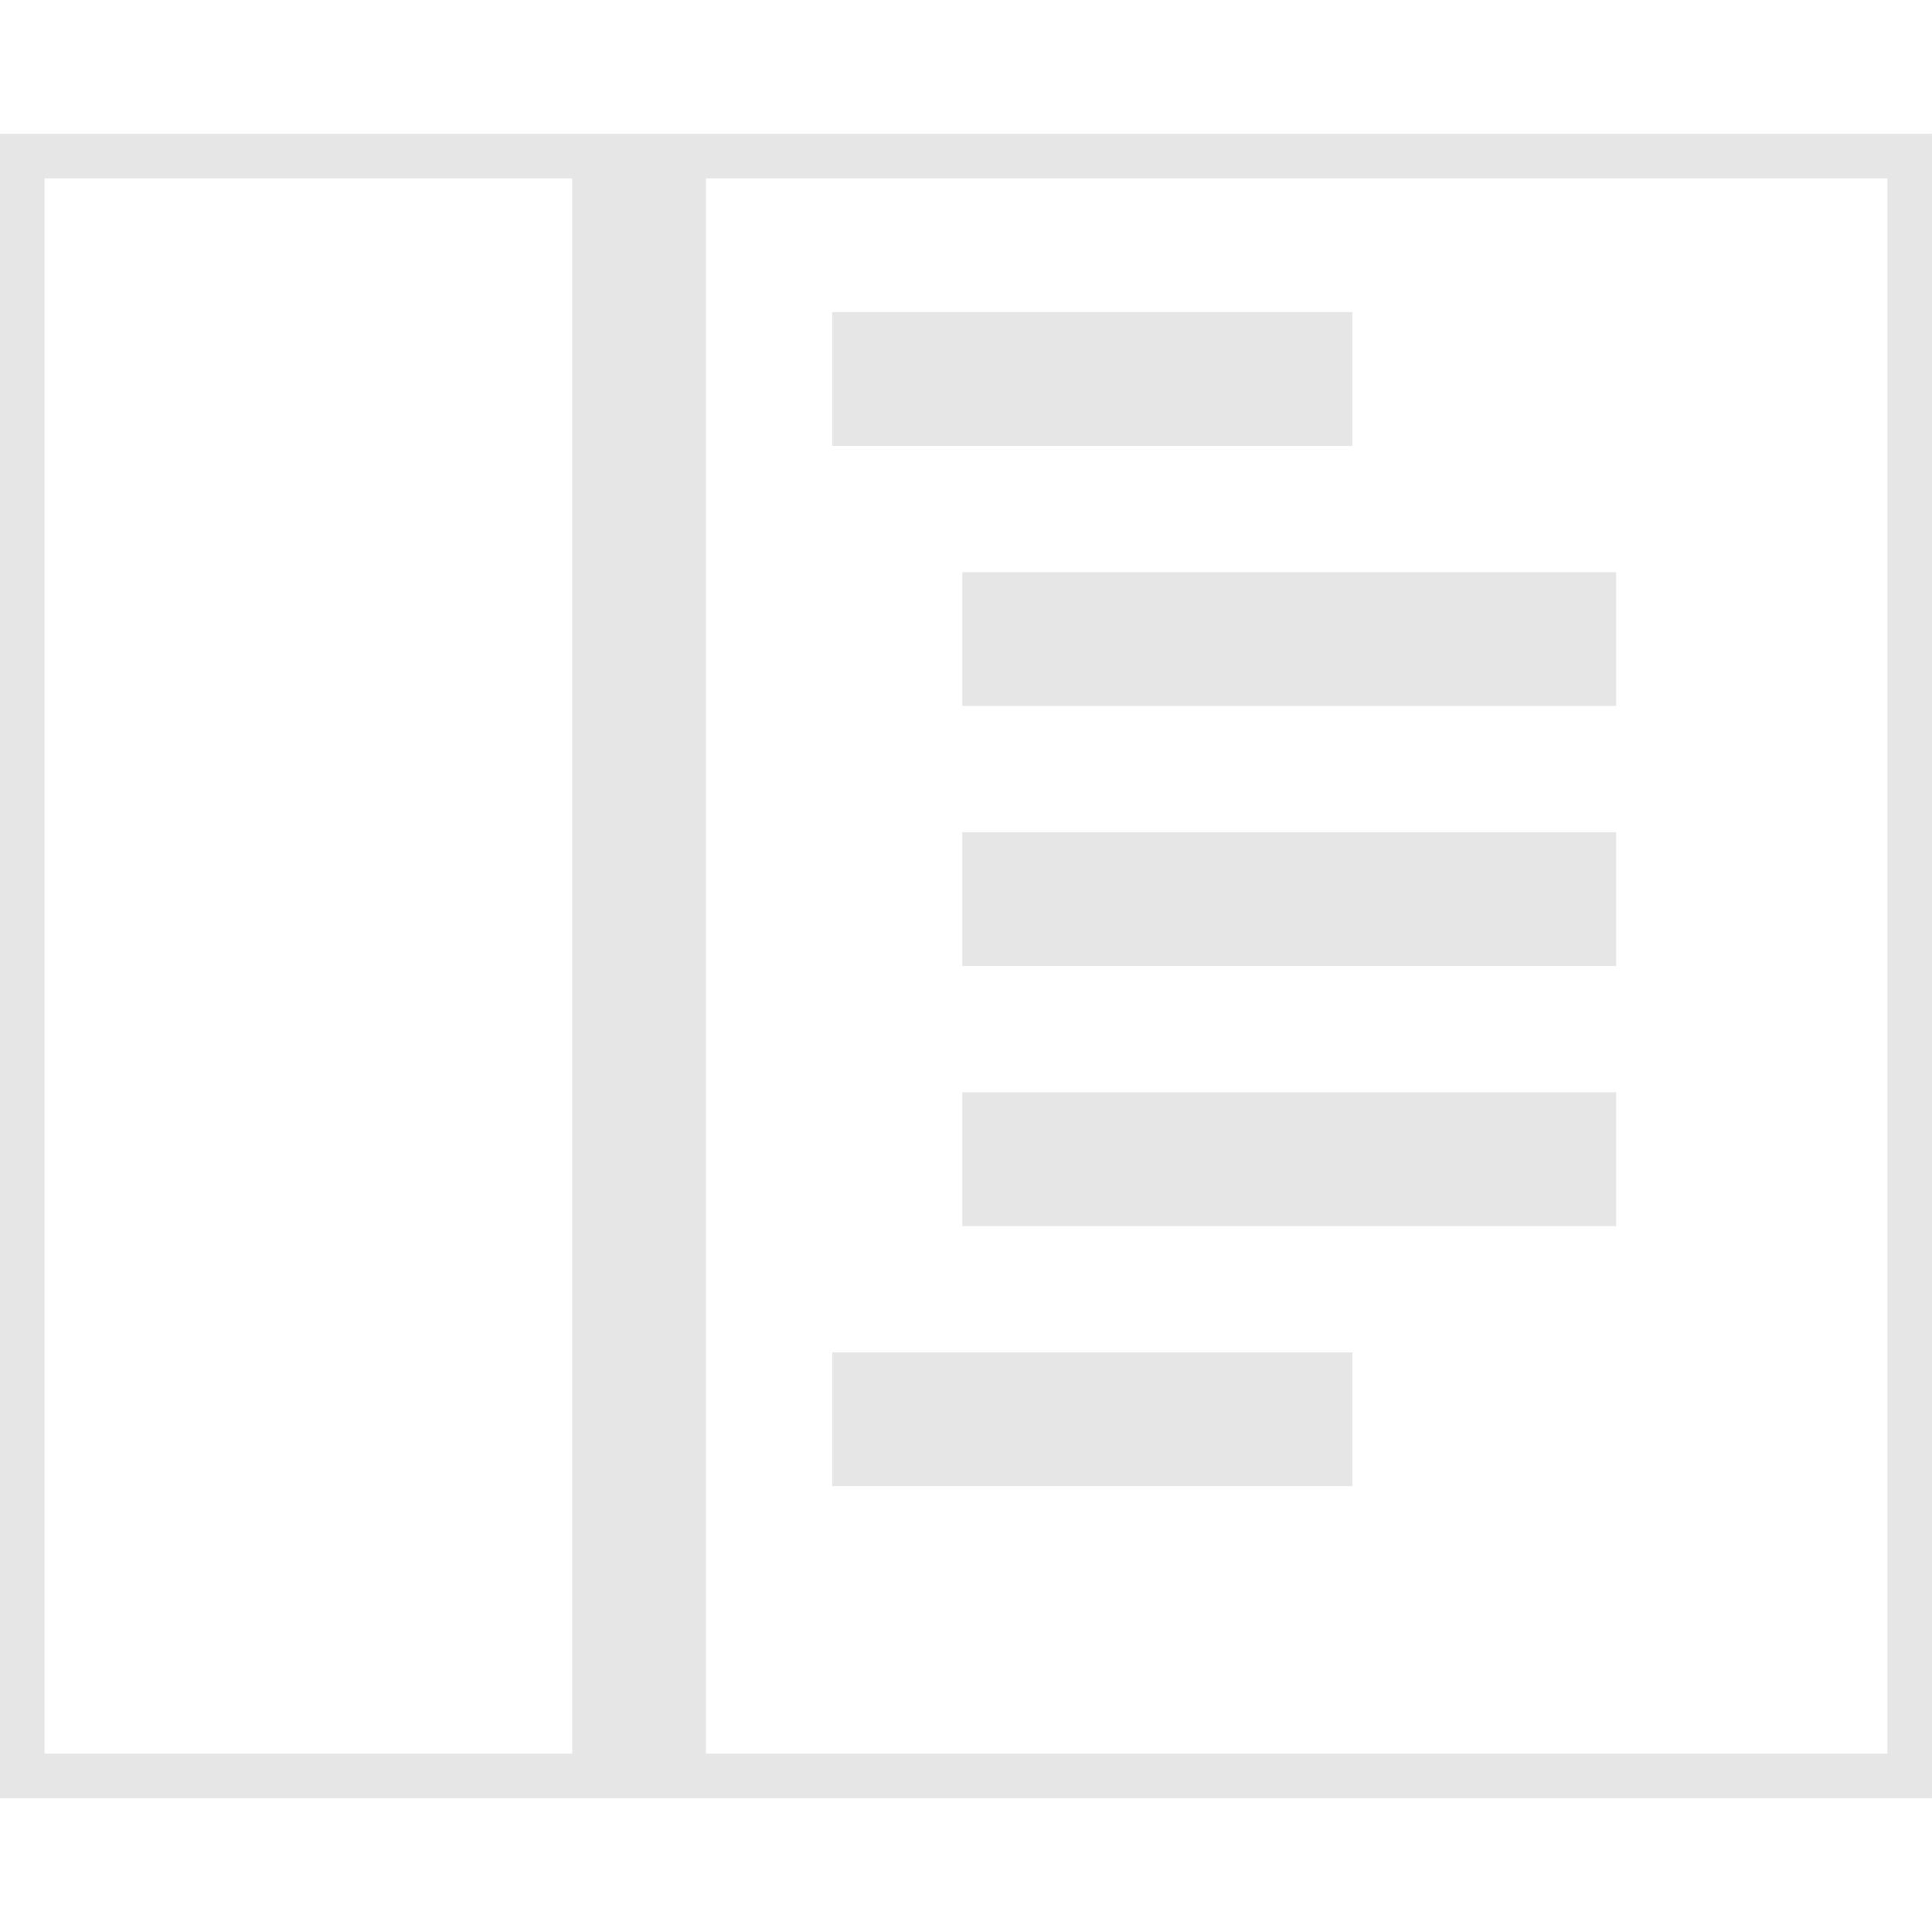
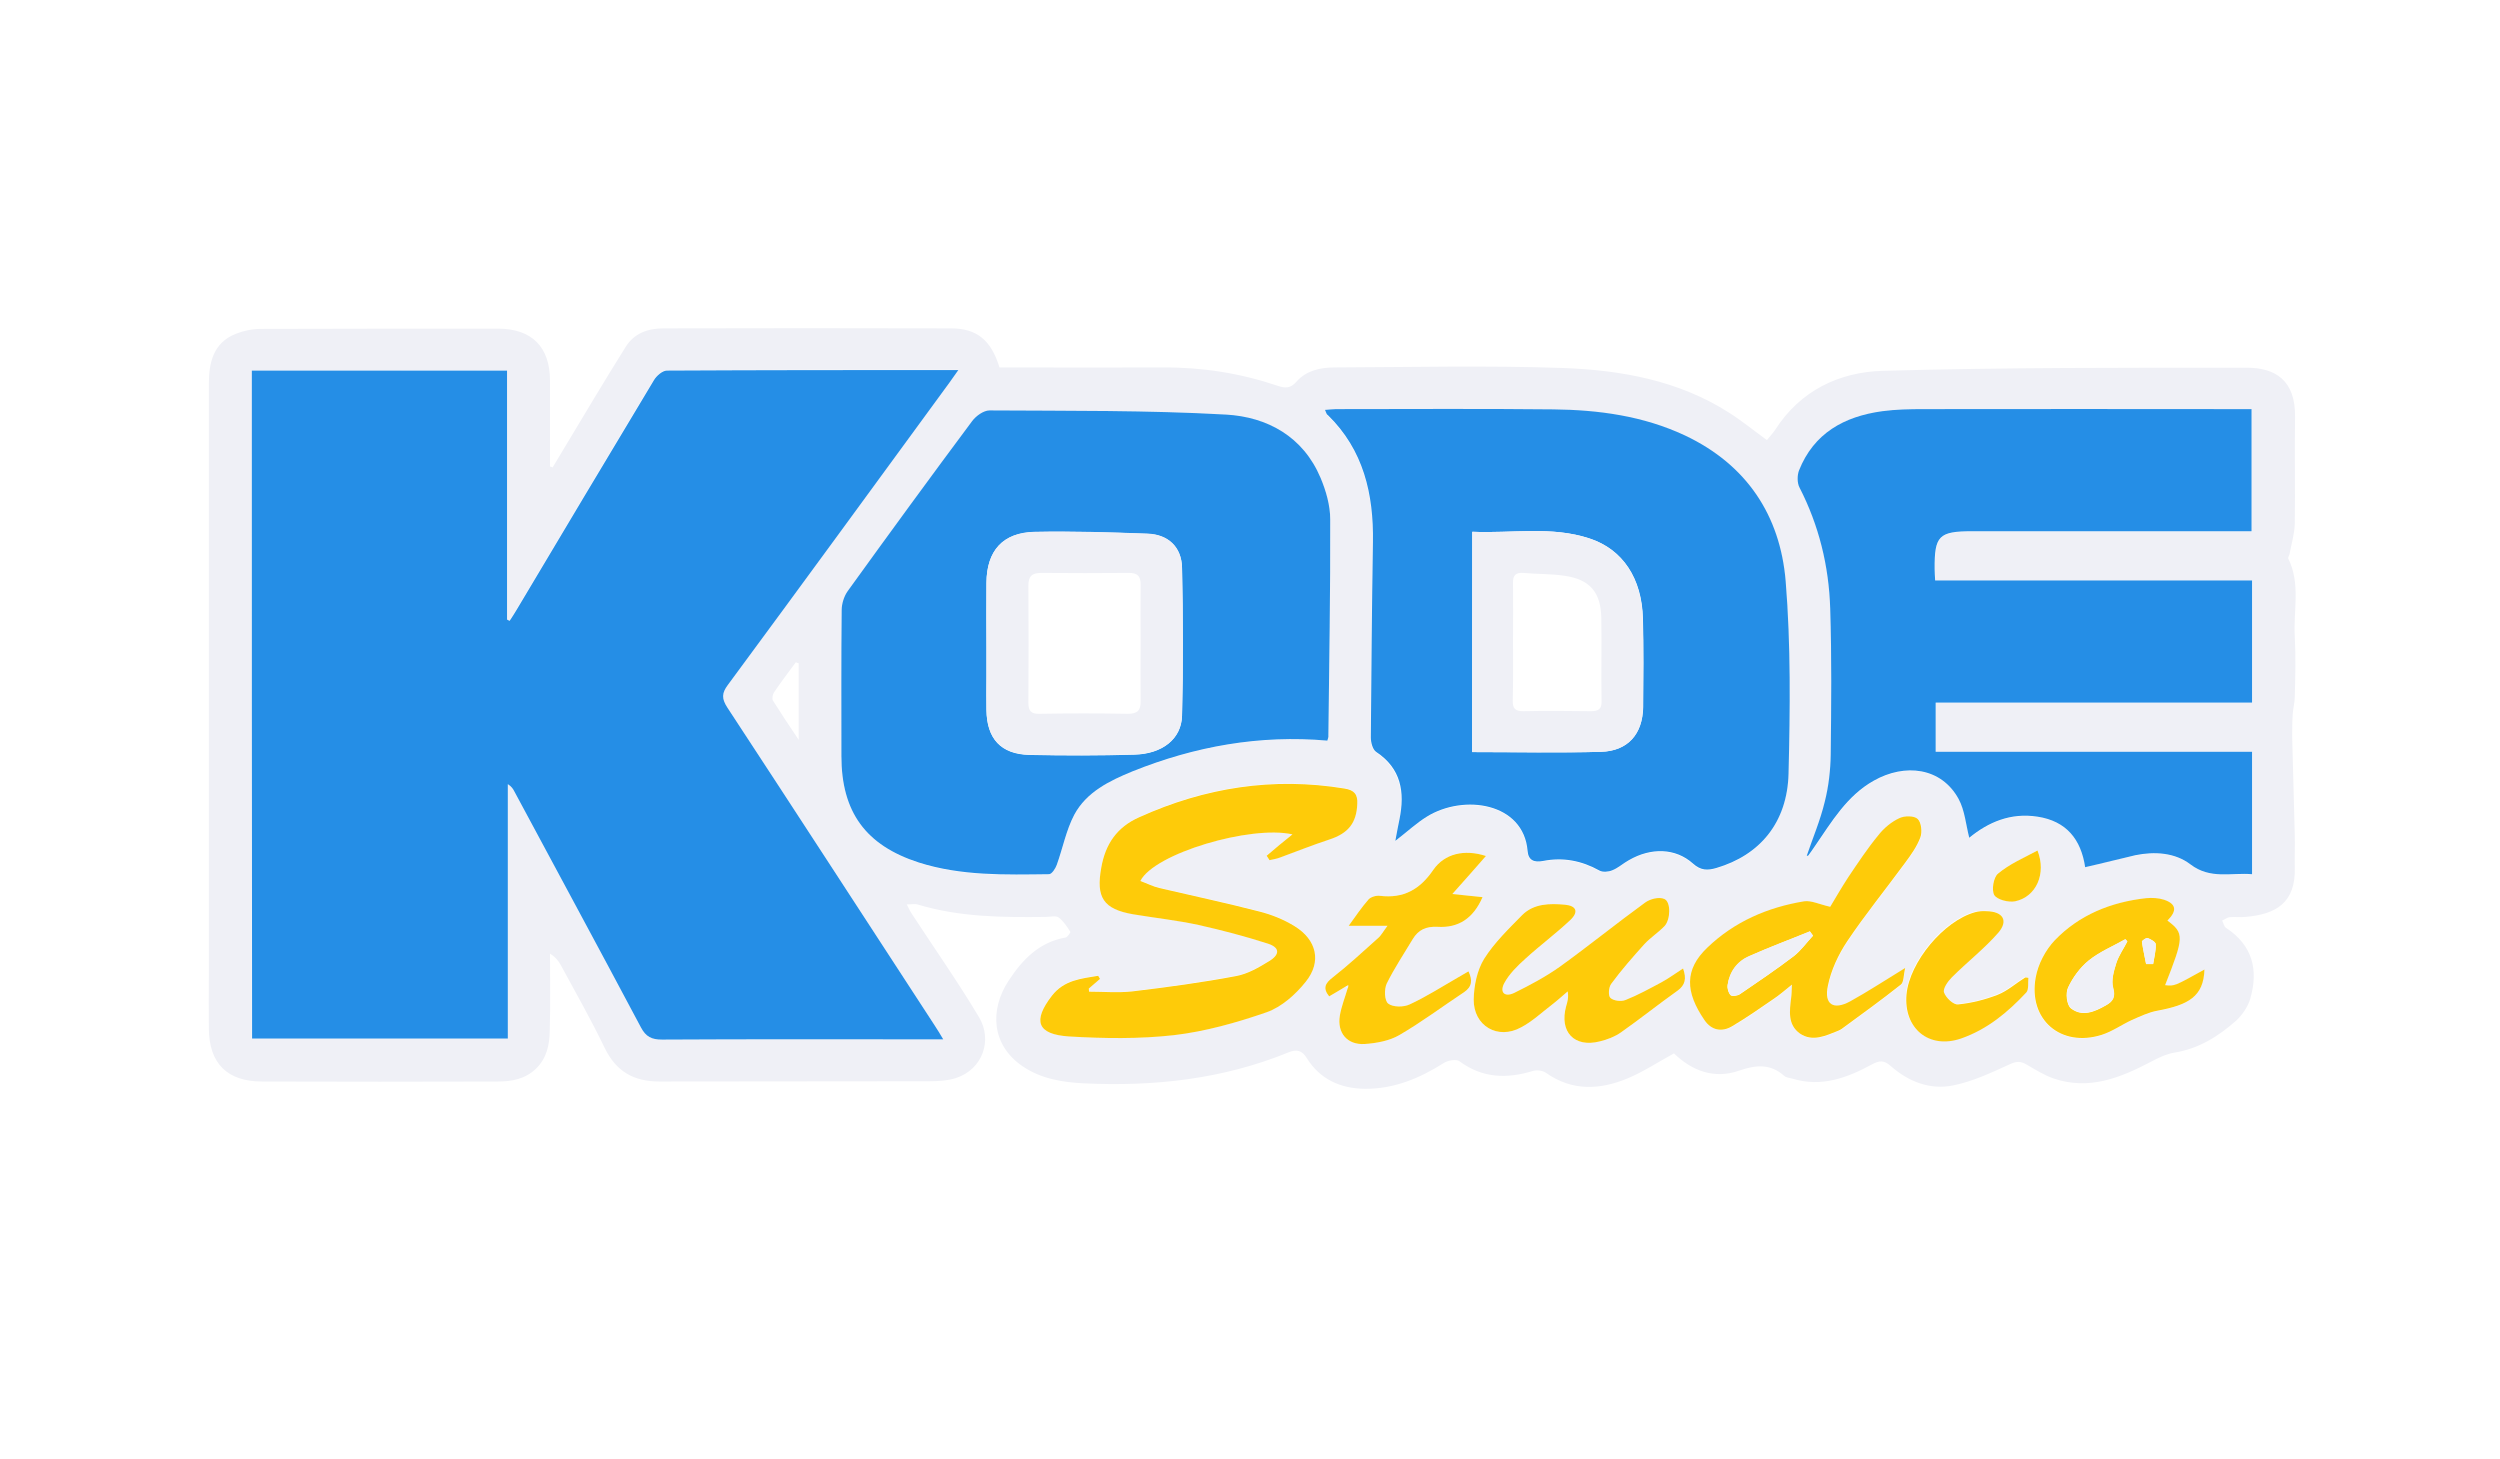
- <svg xmlns="http://www.w3.org/2000/svg" width="100%" height="100%" viewBox="0 0 260 260" version="1.1" xml:space="preserve" style="fill-rule:evenodd;clip-rule:evenodd;stroke-linejoin:round;stroke-miterlimit:1.414;">
-   <g transform="matrix(1,0,0,1,-589,-1078)">
-     <g transform="matrix(1,0,0,1,0,999)">
-       <g opacity="0.1">
-         <g transform="matrix(1.06122,0,0,1.03704,-43.4898,-1044.78)">
-           <path d="M841,1317L596,1317L596,1101L841,1101L841,1317ZM601.654,1106.79L601.654,1311.21L835.346,1311.21L835.346,1106.79L601.654,1106.79Z" />
-         </g>
-         <g transform="matrix(1,0,0,1,1,-999)">
-           <rect x="665" y="1100" width="18" height="216" />
-         </g>
-         <g transform="matrix(1,0,0,1,0,-1000)">
-           <rect x="701" y="1121" width="70" height="18" />
-         </g>
-         <g transform="matrix(1,0,0,1,0,-860)">
-           <rect x="701" y="1121" width="70" height="18" />
-         </g>
-         <g transform="matrix(1.25714,0,0,1,-162.757,-965)">
-           <rect x="701" y="1121" width="70" height="18" />
-         </g>
-         <g transform="matrix(1.25714,0,0,1,-162.757,-930)">
-           <rect x="701" y="1121" width="70" height="18" />
-         </g>
-         <g transform="matrix(1.25714,0,0,1,-162.757,-895)">
-           <rect x="701" y="1121" width="70" height="18" />
-         </g>
-       </g>
+ <svg xmlns="http://www.w3.org/2000/svg" version="1.1" id="Layer_1" x="0px" y="0px" width="960px" height="560px" viewBox="0 0 960 560" style="enable-background:new 0 0 960 560;" xml:space="preserve">
+   <style type="text/css">
+ 	.st0{fill:#EFF0F6;}
+ 	.st1{fill:#258EE6;}
+ 	.st2{fill:#FECB09;}
+ </style>
+   <g>
+     <g>
+       <path class="st0" d="M212.2,179.5c5.3-8.8,10.5-17.5,15.8-26.3c4-6.7,8.1-13.3,12.2-19.9c3.3-5.4,8.7-7.2,14.5-7.2    c36.8-0.1,73.7-0.1,110.5,0c9.9,0,15.4,4.5,18.6,15c1.6,0,3.4,0,5.2,0c19.2,0,38.3,0.1,57.5,0c15.1-0.1,29.7,2.2,44,7    c2.9,1,5,1.2,7.4-1.6c3.7-4.2,9.1-5.4,14.5-5.4c29.2-0.1,58.3-0.8,87.5,0.2c22.4,0.8,44.6,4.7,64.1,17.2    c4.9,3.1,9.4,6.8,14.5,10.5c1-1.3,2.2-2.5,3.2-4c9.6-15,24.5-22.1,41.2-22.6c46.6-1.3,93.2-1.2,139.8-1.2c11,0,18.8,4.8,18.6,18.9    c-0.2,13.7,0.1,27.3-0.1,41c-0.1,3.9-1.3,7.7-2,11.6c-0.1,0.6-0.7,1.4-0.5,1.8c4.8,9.7,1.9,20,2.5,30c0.4,7.6,0.2,15.3,0,23    c0,2.3-0.7,4.6-0.8,6.9c-0.2,2.9-0.2,5.8-0.2,8.7c0.3,12.6,0.7,25.2,1,37.9c0.1,4-0.1,8,0,12c0.4,13.8-7.3,18.1-19,19.1    c-2,0.2-4-0.1-6,0.1c-1,0.1-1.9,0.9-2.9,1.3c0.5,0.9,0.7,2.3,1.5,2.8c10.2,6.7,12.5,16.1,9.3,27.2c-0.9,3.1-3.1,6.3-5.5,8.5    c-6.8,6-14.3,10.7-23.6,12.2c-3.1,0.5-6.2,2-9,3.5c-11.8,6.2-23.9,11.1-37.5,6.4c-3.5-1.2-6.8-3.3-10.1-5.2    c-2.3-1.4-4-1.5-6.7-0.2c-7,3.2-14.2,6.6-21.7,8.1c-8.8,1.8-17.1-1.4-23.9-7.4c-2.6-2.3-4.3-2.3-7.4-0.6    c-9.4,5.1-19.3,8.8-30.4,5.4c-1.1-0.3-2.5-0.4-3.2-1.1c-5.3-4.7-10.8-4.2-17.2-2c-9.6,3.4-18.2,0.1-25.1-6.6    c-6.2,3.4-11.8,7.1-17.8,9.6c-10.6,4.4-21.2,5-31.3-2.1c-1.2-0.9-3.4-1.2-4.9-0.8c-10.1,3.1-19.5,2.9-28.4-3.7    c-1.2-0.9-4.5-0.3-6,0.7c-9.3,5.9-19.2,10-30.3,9.9c-9.3-0.1-17.2-3.6-22.3-11.8c-1.8-2.9-3.8-3.5-7-2.2    c-25.2,10.3-51.6,13.2-78.6,11.9c-8.2-0.4-16.4-1.7-23.6-6.6c-11.8-8.1-12.7-21.5-5.3-32.8c5.3-8.1,11.7-14.8,21.9-16.6    c0.7-0.1,2-2,1.8-2.2c-1.3-2-2.6-4.1-4.5-5.5c-1.1-0.8-3.2-0.2-4.9-0.2c-16.6,0.2-33.2,0.1-49.3-4.8c-1-0.3-2.3,0-4.1,0    c0.8,1.6,1.3,2.7,2,3.7c8.6,13.2,17.7,26.1,25.8,39.7c5.1,8.6,1.5,19.9-9,23.3c-3.2,1-6.9,1.2-10.3,1.2c-34.5,0.1-69,0-103.5,0.1    c-9.8,0-16.6-3.8-21-12.9c-5.2-10.8-11.1-21.2-16.8-31.7c-0.9-1.7-2.1-3.2-4.2-4.5c0,9.9,0.2,19.8-0.1,29.7    c-0.1,5.3-1.1,10.4-5.3,14.5c-4.2,4-9.3,4.9-14.7,4.9c-30.2,0.1-60.3,0.1-90.5,0c-13.3,0-20.3-6.9-20.4-20.3c-0.1-7,0-14,0-21    c0-75.5,0-151,0-226.5c0-8.1,1.6-15.8,10.3-19.3c3-1.2,6.4-1.9,9.7-1.9c30.3-0.1,60.7-0.1,91-0.1c13,0,20,7,20,20c0,11,0,22,0,33    C211.4,179.1,211.8,179.3,212.2,179.5z M516.8,378.8c0.2,0.2,0.5,0.5,0.7,0.7c-1,3.5-2.4,6.9-3,10.5c-1.1,6.6,2.8,11.4,9.5,10.9    c4.5-0.3,9.5-1.2,13.3-3.4c8.6-5,16.6-11,24.9-16.5c3.1-2.1,3.3-4.6,1.7-8c-1.5,0.9-2.9,1.7-4.3,2.5c-6.1,3.5-12,7.3-18.3,10.2    c-2.3,1.1-6.4,1.1-8.2-0.3c-1.4-1.1-1.6-5.6-0.6-7.7c2.8-5.9,6.6-11.4,10-17.1c2.2-3.6,5.1-4.9,9.5-4.7    c7.9,0.4,13.7-3.1,17.3-11.4c-4-0.4-7.6-0.8-11.6-1.2c4.4-5,8.5-9.6,12.9-14.6c-8.3-2.7-15.9-1-20.2,5.3    c-5.1,7.5-11.4,11.1-20.5,10c-1.4-0.2-3.5,0.4-4.4,1.4c-2.7,3.1-5,6.5-7.6,10.1c5.1,0,9.5,0,14.9,0c-1.6,2.1-2.5,3.7-3.7,4.8    c-5.7,5.1-11.3,10.3-17.3,15c-3,2.3-3.9,4.2-1.4,7.3C512.6,381.3,514.7,380.1,516.8,378.8z M96.7,142.3c0,85.7,0,171.1,0,256.4    c32.8,0,65.2,0,98.2,0c0-32.8,0-65.2,0-97.7c1.4,0.8,1.9,1.8,2.5,2.8c16.2,30.2,32.6,60.4,48.6,90.6c1.9,3.6,4.1,4.7,8.1,4.7    c34.2-0.2,68.3-0.1,102.5-0.1c1.6,0,3.2,0,5.5,0c-1.3-2.2-2.2-3.8-3.2-5.2c-26.5-40.8-53-81.5-79.7-122.2    c-2.2-3.3-2.2-5.4,0.2-8.7c28.5-38.6,56.7-77.4,85.1-116.1c1-1.4,2-2.8,3.4-4.8c-37.9,0-74.9-0.1-111.9,0.2c-1.7,0-3.9,2-5,3.7    c-17.7,29.4-35.2,58.9-52.8,88.3c-0.8,1.4-1.7,2.8-2.6,4.1c-0.3-0.2-0.6-0.3-1-0.5c0-31.8,0-63.6,0-95.6    C161.9,142.3,129.5,142.3,96.7,142.3z M800.7,333c7.1-1.7,13.2-3.3,19.4-4.5c7.4-1.5,15.2-1,21.1,3.5c7.7,5.9,15.7,3.1,23.7,3.8    c0-15.9,0-31.2,0-47c-40.7,0-81.1,0-121.5,0c0-6.5,0-12.4,0-18.9c40.7,0,81.1,0,121.5,0c0-15.8,0-31.1,0-46.9    c-40.6,0-81,0-121.7,0c-0.1-1.8-0.2-3.1-0.2-4.4c-0.1-12.7,1.6-14.5,14.3-14.5c33.8,0,67.6,0,101.5,0c1.9,0,3.9,0,5.9,0    c0-15.9,0-31.3,0-46.9c-2.4,0-4.4,0-6.4,0c-39.8,0-79.6,0-119.5,0c-5.3,0-10.7,0.1-15.9,0.8c-14.6,1.9-26.3,8.3-32,22.8    c-0.7,1.9-0.7,4.7,0.2,6.5c7.6,14.6,11.3,30.3,11.8,46.5c0.6,18.6,0.4,37.3,0.2,56c-0.1,6.1-0.8,12.3-2.3,18.2    c-1.8,7.1-4.6,13.9-6.9,20.7c0,0,0.5,0.1,0.6-0.1c0.9-1.2,1.7-2.4,2.6-3.7c6.4-9.3,12.2-19.2,22.5-25c12-6.8,26-5,32.6,7    c2.4,4.4,2.8,9.8,4.1,14.9c7.3-6,15.9-9.7,26.2-8.1C793.5,315.4,799.1,322.3,800.7,333z M508.8,157.4c0.5,1.1,0.6,1.8,1,2.2    c13.8,13.4,17.6,30.3,17.3,48.8c-0.4,25-0.6,50-0.8,75c0,1.9,0.6,4.6,2,5.5c9.6,6.5,11,15.6,9,25.9c-0.5,2.3-0.9,4.6-1.6,8.3    c4.8-3.8,8.2-6.9,12.1-9.3c14.3-8.8,37.3-5.4,38.7,13.2c0.3,3.4,2.4,4.5,6,3.8c7.6-1.5,14.8-0.1,21.6,3.7c1.3,0.7,3.5,0.5,4.9-0.1    c2.3-0.9,4.2-2.7,6.4-3.9c8.5-4.9,17.9-4.7,24.6,1.3c3,2.7,5.6,2.7,9,1.7c16.6-4.9,27.2-17.3,27.7-36.2    c0.7-24.6,0.9-49.4-1.1-73.9c-2.1-25.3-15-44.8-38.7-56c-16-7.6-33.1-9.8-50.5-10c-27.8-0.3-55.6-0.1-83.5-0.1    C511.8,157.2,510.5,157.3,508.8,157.4z M509.7,284.4c0.2-0.8,0.4-1.4,0.4-2c0.3-27.6,0.8-55.3,0.7-82.9c0-5.3-1.6-10.9-3.7-15.9    c-6.7-15.9-20.6-23.3-36.3-24.3c-30.2-1.8-60.5-1.4-90.8-1.6c-2.2,0-5.2,2.1-6.7,4.1c-16.1,21.6-32,43.4-47.8,65.3    c-1.4,2-2.3,4.8-2.3,7.3c-0.2,18.7-0.1,37.3-0.1,56c0,21.4,9.4,34.3,29.7,40.9c16.3,5.3,33.2,4.7,50,4.5c1,0,2.4-2.2,3-3.6    c2.3-6.4,3.6-13.3,6.7-19.2c4.7-8.8,13.5-13.2,22.4-16.7C458.9,286.6,483.7,282.2,509.7,284.4z M422.4,375.9    c-0.2-0.4-0.5-0.9-0.7-1.3c-6.5,1.1-13.2,1.6-17.8,7.7c-7.4,9.6-5.7,14.8,6.6,15.6c13.4,0.9,27,1.1,40.3-0.5    c12.1-1.4,24.1-4.7,35.6-8.8c5.7-2,11.2-6.8,15-11.7c6.1-7.7,4.1-16.1-4.2-21.3c-4.2-2.6-9-4.5-13.7-5.7c-12.7-3.3-25.6-6-38.3-9    c-2.5-0.6-4.8-1.8-7.3-2.7c5.4-10.6,42.5-21.4,58.4-17.9c-3.2,2.7-6.5,5.5-9.9,8.2c0.4,0.6,0.7,1.1,1.1,1.7c1.3-0.3,2.7-0.5,4-1    c6.3-2.3,12.6-4.8,18.9-6.9c7.4-2.5,10.5-6.4,10.8-13.7c0.1-3.7-1.3-5.3-4.9-5.9c-27.4-4.5-53.6-0.5-78.8,11    c-8.6,3.9-12.9,10.3-14.6,19.3c-2.1,11.5,0.7,16,12.3,18c8.4,1.4,16.8,2.3,25.1,4.1c8.9,1.9,17.8,4.2,26.4,7.1    c4.8,1.6,4.9,4.2,0.6,6.8c-4,2.4-8.2,4.9-12.6,5.7c-13.2,2.4-26.5,4.3-39.9,5.9c-5.5,0.7-11,0.1-16.6,0.1c0-0.4-0.1-0.8-0.1-1.2    C419.5,378.3,420.9,377.1,422.4,375.9z M702.8,348.2c-4.1-0.9-7.2-2.5-9.9-2c-14.1,2.4-26.8,7.9-37.2,17.8    c-8.8,8.4-8.3,17.1-1.1,27.8c2.7,3.9,6.7,4.6,10.6,2.4c5.5-3.2,10.6-6.8,15.8-10.4c2.3-1.5,4.3-3.4,7.2-5.6    c-0.1,2.5-0.1,3.8-0.3,5.1c-0.7,5-1.5,10.4,3.4,13.7c4.9,3.4,9.9,0.8,14.7-1.1c0.5-0.2,0.9-0.4,1.3-0.7c7.6-5.6,15.3-11.1,22.7-17    c1.1-0.9,1-3.5,1.7-6.4c-8,4.9-14.4,9.1-21.1,12.8c-6.5,3.5-10.1,1.3-8.6-5.9c1.2-6,4-12,7.4-17.1c6.9-10.4,14.9-20.1,22.2-30.1    c2.3-3.1,4.6-6.3,5.9-9.8c0.8-2.1,0.4-5.8-1-7.1c-1.4-1.3-5.1-1.3-7.1-0.3c-3,1.5-5.9,3.9-8,6.5c-4.2,5.2-7.9,10.7-11.6,16.2    C707.1,340.9,704.7,345,702.8,348.2z M646.3,371.9c-3,1.9-5.5,3.8-8.3,5.3c-4.5,2.5-9,4.9-13.8,6.8c-1.6,0.7-4.5,0.3-5.8-0.8    c-0.9-0.8-0.7-4.1,0.3-5.4c4-5.3,8.3-10.3,12.7-15.2c2.3-2.6,5.4-4.5,7.8-7c2.3-2.5,2.5-9.3-0.1-10.4c-1.9-0.8-5.5,0.1-7.4,1.4    c-11,8-21.6,16.7-32.7,24.6c-5.5,3.9-11.6,7.2-17.6,10.1c-3.6,1.7-5.6-0.2-3.8-3.7c1.9-3.6,5.1-6.7,8.2-9.5    c5.6-5.1,11.8-9.7,17.3-14.9c3.2-3.1,2.2-5.4-2.2-5.8c-5.9-0.5-12-0.5-16.4,4c-5.2,5.2-10.7,10.5-14.6,16.8    c-2.7,4.4-3.9,10.3-4,15.6c-0.2,10.2,9.2,15.5,18.2,10.7c4.2-2.3,7.8-5.6,11.6-8.5c2.2-1.7,4.2-3.5,6.3-5.3c0.4,2.4-0.1,4-0.6,5.7    c-2.8,9.8,3,16,12.9,13.5c2.9-0.7,5.8-1.8,8.2-3.5c7.3-5.1,14.4-10.7,21.7-16C647.1,378.3,647.8,375.8,646.3,371.9z M832.3,353.5    c3.8-3.8,3.4-6.4-1.4-7.9c-2.2-0.7-4.6-0.8-6.9-0.6c-13.5,1.5-25.7,6.3-35.1,16.2c-3.6,3.7-6.4,9.2-7.3,14.3    c-2.9,16.2,9.7,26.9,25.3,22c4.1-1.3,7.7-3.9,11.6-5.7c3.2-1.4,6.5-3,9.9-3.6c11.8-2.2,17.7-5.4,18-15.8    c-11.4,6.4-11.4,6.4-15.1,6C838.7,359.8,838.8,358.5,832.3,353.5z M778.9,375.5c-0.5-0.1-1-0.2-1.5-0.3c-3.5,2.3-6.7,5.1-10.5,6.6    c-4.8,1.9-10,3.2-15.2,3.7c-1.7,0.2-4.7-2.6-5.4-4.6c-0.5-1.5,1.4-4.3,3-5.8c5.9-5.8,12.5-10.9,17.9-17.2c4-4.6,1.7-8-4.5-8.2    c-1.5,0-3,0.1-4.5,0.4c-12,3.3-25.1,19.1-26.3,31.5c-1.2,13.1,8.6,21.2,20.9,17c10-3.4,17.9-10.1,25.1-17.7    C779.1,380,778.6,377.5,778.9,375.5z M782.4,326.6c-5.4,3-10.8,5.3-15.2,8.8c-1.7,1.4-2.5,6.3-1.4,8.2c1.1,1.8,5.5,3,8,2.4    C781.9,344.3,785.9,335.5,782.4,326.6z M306.7,254.7c-0.4-0.1-0.7-0.2-1.1-0.4c-2.8,3.8-5.7,7.6-8.4,11.6    c-0.5,0.8-0.8,2.4-0.4,3.1c3,4.8,6.2,9.6,9.9,15.1C306.7,273.6,306.7,264.2,306.7,254.7z" />
+       <path class="st1" d="M96.7,142.3c32.8,0,65.2,0,98,0c0,32.1,0,63.8,0,95.6c0.3,0.2,0.6,0.3,1,0.5c0.9-1.4,1.8-2.7,2.6-4.1    c17.6-29.5,35.1-58.9,52.8-88.3c1-1.7,3.3-3.7,5-3.7c37-0.2,74-0.2,111.9-0.2c-1.4,2-2.4,3.4-3.4,4.8    c-28.3,38.7-56.6,77.5-85.1,116.1c-2.4,3.2-2.4,5.3-0.2,8.7c26.7,40.7,53.1,81.4,79.7,122.2c1,1.5,1.9,3,3.2,5.2    c-2.3,0-3.9,0-5.5,0c-34.2,0-68.3-0.1-102.5,0.1c-4,0-6.2-1.1-8.1-4.7c-16.1-30.3-32.4-60.4-48.6-90.6c-0.5-1-1.1-1.9-2.5-2.8    c0,32.5,0,65,0,97.7c-33,0-65.4,0-98.2,0C96.7,313.4,96.7,228,96.7,142.3z" />
+       <path class="st1" d="M800.7,333c-1.6-10.7-7.2-17.7-18.3-19.4c-10.3-1.6-18.9,2.1-26.2,8.1c-1.3-5-1.7-10.5-4.1-14.9    c-6.6-12.1-20.6-13.8-32.6-7c-10.3,5.8-16.1,15.7-22.5,25c-0.8,1.2-1.7,2.5-2.6,3.7c-0.1,0.2-0.6,0.1-0.6,0.1    c2.3-6.8,5.2-13.6,6.9-20.7c1.5-5.9,2.2-12.1,2.3-18.2c0.2-18.7,0.4-37.3-0.2-56c-0.5-16.3-4.3-31.9-11.8-46.5    c-0.9-1.7-0.9-4.6-0.2-6.5c5.7-14.4,17.4-20.8,32-22.8c5.3-0.7,10.6-0.8,15.9-0.8c39.8-0.1,79.6,0,119.5,0c2,0,4,0,6.4,0    c0,15.7,0,31,0,46.9c-2,0-4,0-5.9,0c-33.8,0-67.6,0-101.5,0c-12.7,0-14.4,1.8-14.3,14.5c0,1.3,0.1,2.6,0.2,4.4    c40.7,0,81,0,121.7,0c0,15.8,0,31.1,0,46.9c-40.5,0-80.8,0-121.5,0c0,6.5,0,12.4,0,18.9c40.4,0,80.8,0,121.5,0c0,15.8,0,31.1,0,47    c-8-0.7-16,2.1-23.7-3.8c-5.9-4.5-13.7-5-21.1-3.5C813.9,329.8,807.8,331.4,800.7,333z" />
+       <path class="st1" d="M508.8,157.4c1.7-0.1,2.9-0.3,4.2-0.3c27.8,0,55.6-0.2,83.5,0.1c17.4,0.2,34.5,2.5,50.5,10    c23.7,11.2,36.6,30.7,38.7,56c2,24.5,1.7,49.3,1.1,73.9c-0.5,18.9-11.1,31.3-27.7,36.2c-3.4,1-6,1-9-1.7c-6.7-6-16.1-6.2-24.6-1.3    c-2.2,1.2-4.1,3-6.4,3.9c-1.4,0.6-3.7,0.8-4.9,0.1c-6.8-3.8-14-5.2-21.6-3.7c-3.6,0.7-5.7-0.3-6-3.8c-1.5-18.6-24.5-22-38.7-13.2    c-3.9,2.4-7.2,5.5-12.1,9.3c0.7-3.7,1.1-6,1.6-8.3c2.1-10.4,0.7-19.5-9-25.9c-1.3-0.9-2-3.6-2-5.5c0.2-25,0.4-50,0.8-75    c0.3-18.5-3.6-35.4-17.3-48.8C509.4,159.2,509.3,158.5,508.8,157.4z M565.3,288.8c16.9,0,33.2,0.3,49.5-0.1    c10.3-0.3,16-6.8,16.2-17.2c0.1-11.3,0.2-22.7-0.1-34c-0.4-15.4-7.7-26.5-20.4-30.7c-14.8-4.9-29.9-1.9-45.1-2.6    C565.3,232.7,565.3,260.5,565.3,288.8z" />
+       <path class="st1" d="M509.7,284.4c-26-2.3-50.9,2.2-74.8,11.8c-8.8,3.6-17.7,7.9-22.4,16.7c-3.1,5.9-4.4,12.8-6.7,19.2    c-0.5,1.4-1.9,3.6-3,3.6c-16.8,0.2-33.7,0.7-50-4.5c-20.4-6.6-29.7-19.4-29.7-40.9c0-18.7-0.1-37.3,0.1-56c0-2.5,0.9-5.3,2.3-7.3    c15.8-21.9,31.7-43.7,47.8-65.3c1.5-2,4.4-4.1,6.7-4.1c30.3,0.2,60.6-0.1,90.8,1.6c15.8,0.9,29.6,8.4,36.3,24.3    c2.1,5,3.7,10.6,3.7,15.9c0.1,27.6-0.4,55.3-0.7,82.9C510.2,283,509.9,283.7,509.7,284.4z M378.8,248.2c0,4,0,8,0,12    c0,4.2-0.1,8.3,0,12.5c0.2,11,5.5,16.9,16.4,17.2c13.5,0.3,27,0.3,40.5-0.1c10.6-0.3,17.9-6,18.2-14.9c0.5-19,0.4-38,0-56.9    c-0.2-7.9-5.3-12.7-13.2-13c-14.5-0.6-28.9-1-43.4-0.7c-12.2,0.2-18.4,7.2-18.5,19.5C378.7,231.9,378.8,240,378.8,248.2z" />
+       <path class="st2" d="M422.4,375.9c-1.4,1.2-2.9,2.5-4.3,3.7c0,0.4,0.1,0.8,0.1,1.2c5.5,0,11.1,0.5,16.6-0.1    c13.3-1.6,26.7-3.4,39.9-5.9c4.4-0.8,8.7-3.3,12.6-5.7c4.3-2.6,4.2-5.3-0.6-6.8c-8.7-2.8-17.5-5.1-26.4-7.1    c-8.3-1.8-16.7-2.7-25.1-4.1c-11.6-2-14.4-6.5-12.3-18c1.6-9,6-15.5,14.6-19.3c25.2-11.4,51.4-15.5,78.8-11    c3.7,0.6,5.1,2.2,4.9,5.9c-0.3,7.3-3.4,11.3-10.8,13.7c-6.4,2.1-12.6,4.6-18.9,6.9c-1.3,0.5-2.7,0.7-4,1c-0.4-0.6-0.7-1.1-1.1-1.7    c3.3-2.8,6.6-5.6,9.9-8.2c-16-3.6-53.1,7.3-58.4,17.9c2.5,0.9,4.8,2.1,7.3,2.7c12.8,3,25.6,5.7,38.3,9c4.8,1.2,9.5,3.1,13.7,5.7    c8.4,5.2,10.4,13.6,4.2,21.3c-3.9,4.9-9.3,9.7-15,11.7c-11.5,4-23.6,7.4-35.6,8.8c-13.3,1.5-26.9,1.3-40.3,0.5    c-12.3-0.8-14-6-6.6-15.6c4.7-6.1,11.3-6.6,17.8-7.7C421.9,375,422.1,375.4,422.4,375.9z" />
+       <path class="st2" d="M702.8,348.2c1.9-3.2,4.3-7.3,6.9-11.3c3.7-5.5,7.4-11.1,11.6-16.2c2.1-2.7,5-5.1,8-6.5c2-1,5.8-1,7.1,0.3    c1.4,1.3,1.8,5.1,1,7.1c-1.3,3.5-3.6,6.7-5.9,9.8c-7.4,10.1-15.3,19.8-22.2,30.1c-3.4,5.1-6.2,11.1-7.4,17.1    c-1.5,7.2,2.2,9.4,8.6,5.9c6.7-3.7,13.1-7.9,21.1-12.8c-0.7,2.9-0.5,5.5-1.7,6.4c-7.4,5.9-15.1,11.4-22.7,17    c-0.4,0.3-0.9,0.5-1.3,0.7c-4.8,1.9-9.8,4.4-14.7,1.1c-4.8-3.4-4-8.7-3.4-13.7c0.2-1.3,0.2-2.6,0.3-5.1c-2.9,2.3-4.9,4.1-7.2,5.6    c-5.2,3.6-10.4,7.2-15.8,10.4c-3.9,2.3-7.9,1.6-10.6-2.4c-7.3-10.7-7.8-19.3,1.1-27.8c10.4-10,23.2-15.5,37.2-17.8    C695.6,345.7,698.7,347.3,702.8,348.2z M696.2,359.3c-0.4-0.5-0.8-1.1-1.2-1.6c-7.8,3.1-15.7,6.1-23.3,9.5    c-4.6,2.1-7.5,6-8.3,11.1c-0.2,1.3,0.3,3,1.2,3.9c0.6,0.5,2.6,0.2,3.5-0.4c7-4.8,14-9.5,20.7-14.6    C691.6,365,693.7,361.9,696.2,359.3z" />
+       <path class="st2" d="M646.3,371.9c1.4,3.9,0.8,6.4-2.1,8.5c-7.3,5.2-14.3,10.8-21.7,16c-2.4,1.7-5.3,2.8-8.2,3.5    c-9.8,2.5-15.6-3.7-12.9-13.5c0.5-1.7,1-3.3,0.6-5.7c-2.1,1.8-4.1,3.6-6.3,5.3c-3.8,2.9-7.4,6.3-11.6,8.5    c-8.9,4.9-18.3-0.5-18.2-10.7c0.1-5.3,1.3-11.2,4-15.6c3.9-6.2,9.4-11.5,14.6-16.8c4.5-4.5,10.6-4.5,16.4-4    c4.4,0.4,5.4,2.7,2.2,5.8c-5.5,5.2-11.7,9.8-17.3,14.9c-3.1,2.8-6.3,5.9-8.2,9.5c-1.8,3.5,0.2,5.4,3.8,3.7    c6.1-3,12.1-6.2,17.6-10.1c11.1-8,21.7-16.6,32.7-24.6c1.9-1.4,5.4-2.3,7.4-1.4c2.6,1.1,2.4,7.9,0.1,10.4c-2.4,2.5-5.4,4.4-7.8,7    c-4.4,4.9-8.8,9.9-12.7,15.2c-1,1.3-1.2,4.6-0.3,5.4c1.2,1.1,4.1,1.5,5.8,0.8c4.8-1.9,9.3-4.4,13.8-6.8    C640.8,375.7,643.3,373.8,646.3,371.9z" />
+       <path class="st2" d="M832.3,353.5c6.5,4.9,6.4,6.3-0.9,24.8c3.6,0.4,3.6,0.4,15.1-6c-0.3,10.4-6.2,13.6-18,15.8    c-3.4,0.6-6.7,2.2-9.9,3.6c-3.9,1.8-7.5,4.4-11.6,5.7c-15.6,4.9-28.2-5.8-25.3-22c0.9-5.1,3.7-10.5,7.3-14.3    c9.4-9.8,21.6-14.7,35.1-16.2c2.3-0.2,4.7-0.1,6.9,0.6C835.7,347.1,836.1,349.7,832.3,353.5z M816.9,361.5    c-0.3-0.3-0.5-0.6-0.8-0.8c-4.7,2.7-9.9,4.8-14.1,8.2c-3.3,2.7-6.1,6.5-7.9,10.4c-1,2.1-0.5,6.6,1.1,7.9c4.3,3.4,9.1,1.4,13.4-1.1    c2.7-1.5,3.8-3.1,2.8-6.7c-0.8-2.9,0.3-6.5,1.2-9.5C813.6,366.9,815.5,364.3,816.9,361.5z M824.1,370.2c0.9,0,1.8,0,2.7,0    c0.4-2.5,1.1-5.1,1-7.6c0-0.9-1.9-1.9-3.1-2.4c-0.5-0.2-2.2,1-2.2,1.4C822.9,364.5,823.6,367.3,824.1,370.2z" />
+       <path class="st2" d="M516.8,378.8c-2.1,1.3-4.2,2.5-6.4,3.8c-2.5-3.1-1.6-5,1.4-7.3c6-4.7,11.6-9.9,17.3-15    c1.3-1.1,2.1-2.7,3.7-4.8c-5.4,0-9.8,0-14.9,0c2.6-3.6,4.9-7,7.6-10.1c0.9-1,3-1.6,4.4-1.4c9.1,1.1,15.4-2.5,20.5-10    c4.3-6.2,11.9-8,20.2-5.3c-4.4,5-8.4,9.6-12.9,14.6c4,0.4,7.6,0.8,11.6,1.2c-3.6,8.3-9.4,11.9-17.3,11.4c-4.4-0.2-7.3,1.1-9.5,4.7    c-3.4,5.7-7.1,11.2-10,17.1c-1,2.1-0.9,6.6,0.6,7.7c1.8,1.4,5.9,1.4,8.2,0.3c6.3-2.9,12.2-6.7,18.3-10.2c1.4-0.8,2.8-1.6,4.3-2.5    c1.6,3.4,1.4,5.9-1.7,8c-8.3,5.5-16.3,11.5-24.9,16.5c-3.8,2.2-8.8,3.1-13.3,3.4c-6.7,0.4-10.6-4.3-9.5-10.9c0.6-3.6,2-7,3-10.5    c0.1-0.4,0.1-0.7,0.2-1.1C517.4,378.5,517.1,378.6,516.8,378.8z" />
+       <path class="st2" d="M778.9,375.5c-0.2,1.9,0.2,4.5-0.8,5.6c-7.1,7.6-15,14.2-25.1,17.7c-12.3,4.2-22.1-3.9-20.9-17    c1.2-12.4,14.3-28.2,26.3-31.5c1.4-0.4,3-0.5,4.5-0.4c6.2,0.1,8.4,3.6,4.5,8.2c-5.4,6.2-12,11.3-17.9,17.2c-1.5,1.5-3.5,4.3-3,5.8    c0.7,2,3.6,4.8,5.4,4.6c5.1-0.5,10.3-1.8,15.2-3.7c3.8-1.5,7-4.4,10.5-6.6C777.9,375.3,778.4,375.4,778.9,375.5z" />
+       <path class="st2" d="M782.4,326.6c3.5,8.9-0.5,17.8-8.6,19.5c-2.5,0.5-6.9-0.6-8-2.4c-1.1-1.9-0.3-6.8,1.4-8.2    C771.6,331.8,777,329.5,782.4,326.6z" />
+       <path class="st0" d="M565.3,288.8c0-28.4,0-56.1,0-84.6c15.2,0.7,30.4-2.3,45.1,2.6c12.7,4.2,20,15.3,20.4,30.7    c0.3,11.3,0.2,22.7,0.1,34c-0.1,10.4-5.8,16.9-16.2,17.2C598.5,289.2,582.2,288.8,565.3,288.8z M581,246c0,7.7,0.1,15.3-0.1,23    c-0.1,3,0.9,4.1,4,4.1c8.7-0.2,17.3-0.1,26,0c2.9,0,4.2-0.8,4.1-3.9c-0.2-10.7,0.1-21.3-0.1-32c-0.2-9.9-4.5-14.7-14.1-16.1    c-5.2-0.8-10.6-0.6-15.8-1.1c-3.1-0.2-4.1,1-4,4C581.1,231.3,581,238.7,581,246z" />
+       <path class="st0" d="M378.8,248.2c0-8.2-0.1-16.3,0-24.5c0.1-12.3,6.3-19.2,18.5-19.5c14.5-0.3,28.9,0.2,43.4,0.7    c7.9,0.3,13,5.1,13.2,13c0.4,19,0.5,38,0,56.9c-0.2,8.9-7.5,14.6-18.2,14.9c-13.5,0.4-27,0.4-40.5,0.1    c-10.9-0.3-16.3-6.2-16.4-17.2c-0.1-4.2,0-8.3,0-12.5C378.8,256.2,378.8,252.2,378.8,248.2z M438,247.1c0-7.5-0.1-15,0-22.4    c0.1-3.4-1.2-4.8-4.7-4.7c-11.1,0.1-22.3,0.1-33.4,0c-3.6,0-5,1.2-5,4.9c0.1,15,0.1,29.9,0,44.9c0,3.2,1,4.4,4.3,4.3    c11.3-0.2,22.6-0.2,33.9,0c3.7,0,5-1.3,4.9-5C437.9,261.8,438,254.4,438,247.1z" />
+       <path class="st0" d="M696.2,359.3c-2.4,2.6-4.6,5.7-7.4,7.8c-6.7,5.1-13.7,9.9-20.7,14.6c-0.9,0.6-3,0.9-3.5,0.4    c-0.9-0.8-1.3-2.6-1.2-3.9c0.7-5.1,3.6-9.1,8.3-11.1c7.7-3.4,15.6-6.3,23.3-9.5C695.4,358.2,695.8,358.7,696.2,359.3z" />
+       <path class="st0" d="M816.9,361.5c-1.4,2.7-3.3,5.4-4.2,8.3c-1,3.1-2,6.7-1.2,9.5c1,3.6-0.1,5.2-2.8,6.7    c-4.4,2.4-9.1,4.5-13.4,1.1c-1.6-1.2-2.1-5.8-1.1-7.9c1.8-3.9,4.6-7.7,7.9-10.4c4.2-3.4,9.3-5.5,14.1-8.2    C816.4,361,816.7,361.2,816.9,361.5z" />
+       <path class="st0" d="M824.1,370.2c-0.6-2.9-1.2-5.7-1.6-8.6c0-0.4,1.7-1.6,2.2-1.4c1.2,0.5,3.1,1.5,3.1,2.4c0.1,2.5-0.6,5.1-1,7.6    C825.9,370.2,825,370.2,824.1,370.2z" />
+       <path class="st0" d="M516.8,378.8c0.3-0.1,0.6-0.3,1-0.4c-0.1,0.4-0.1,0.7-0.2,1.1C517.3,379.2,517,379,516.8,378.8z" />
    </g>
  </g>
</svg>
